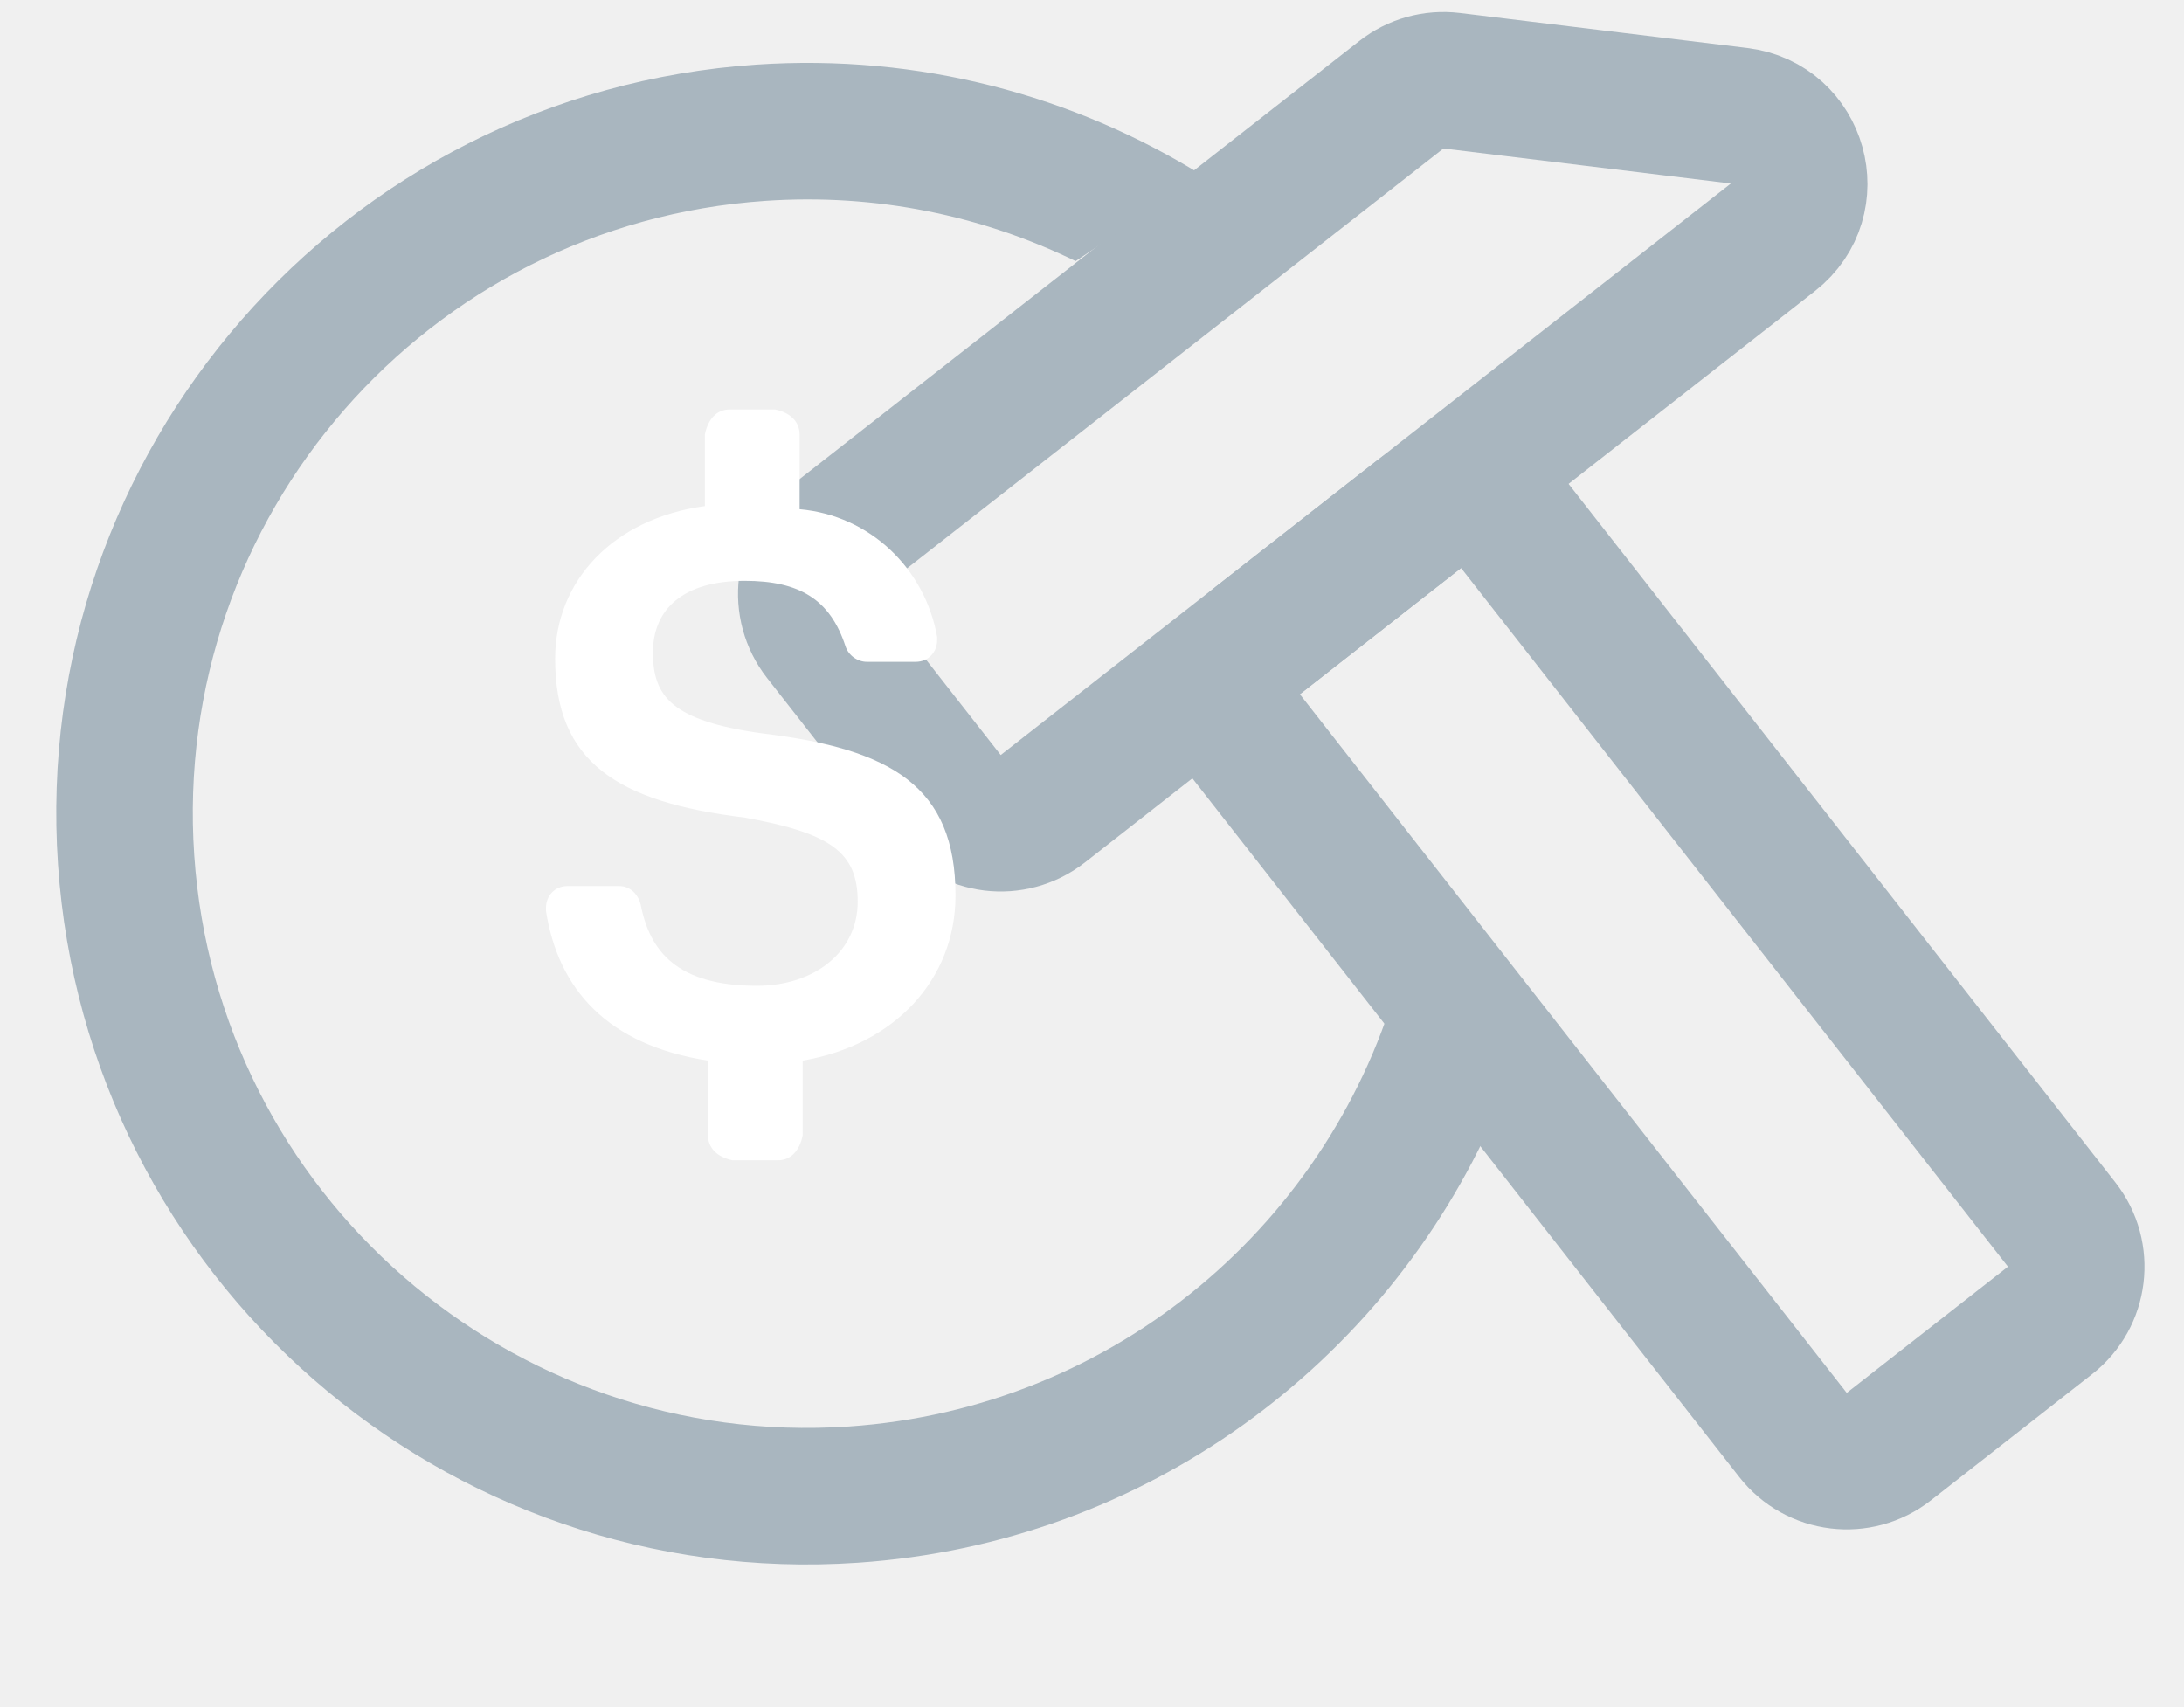
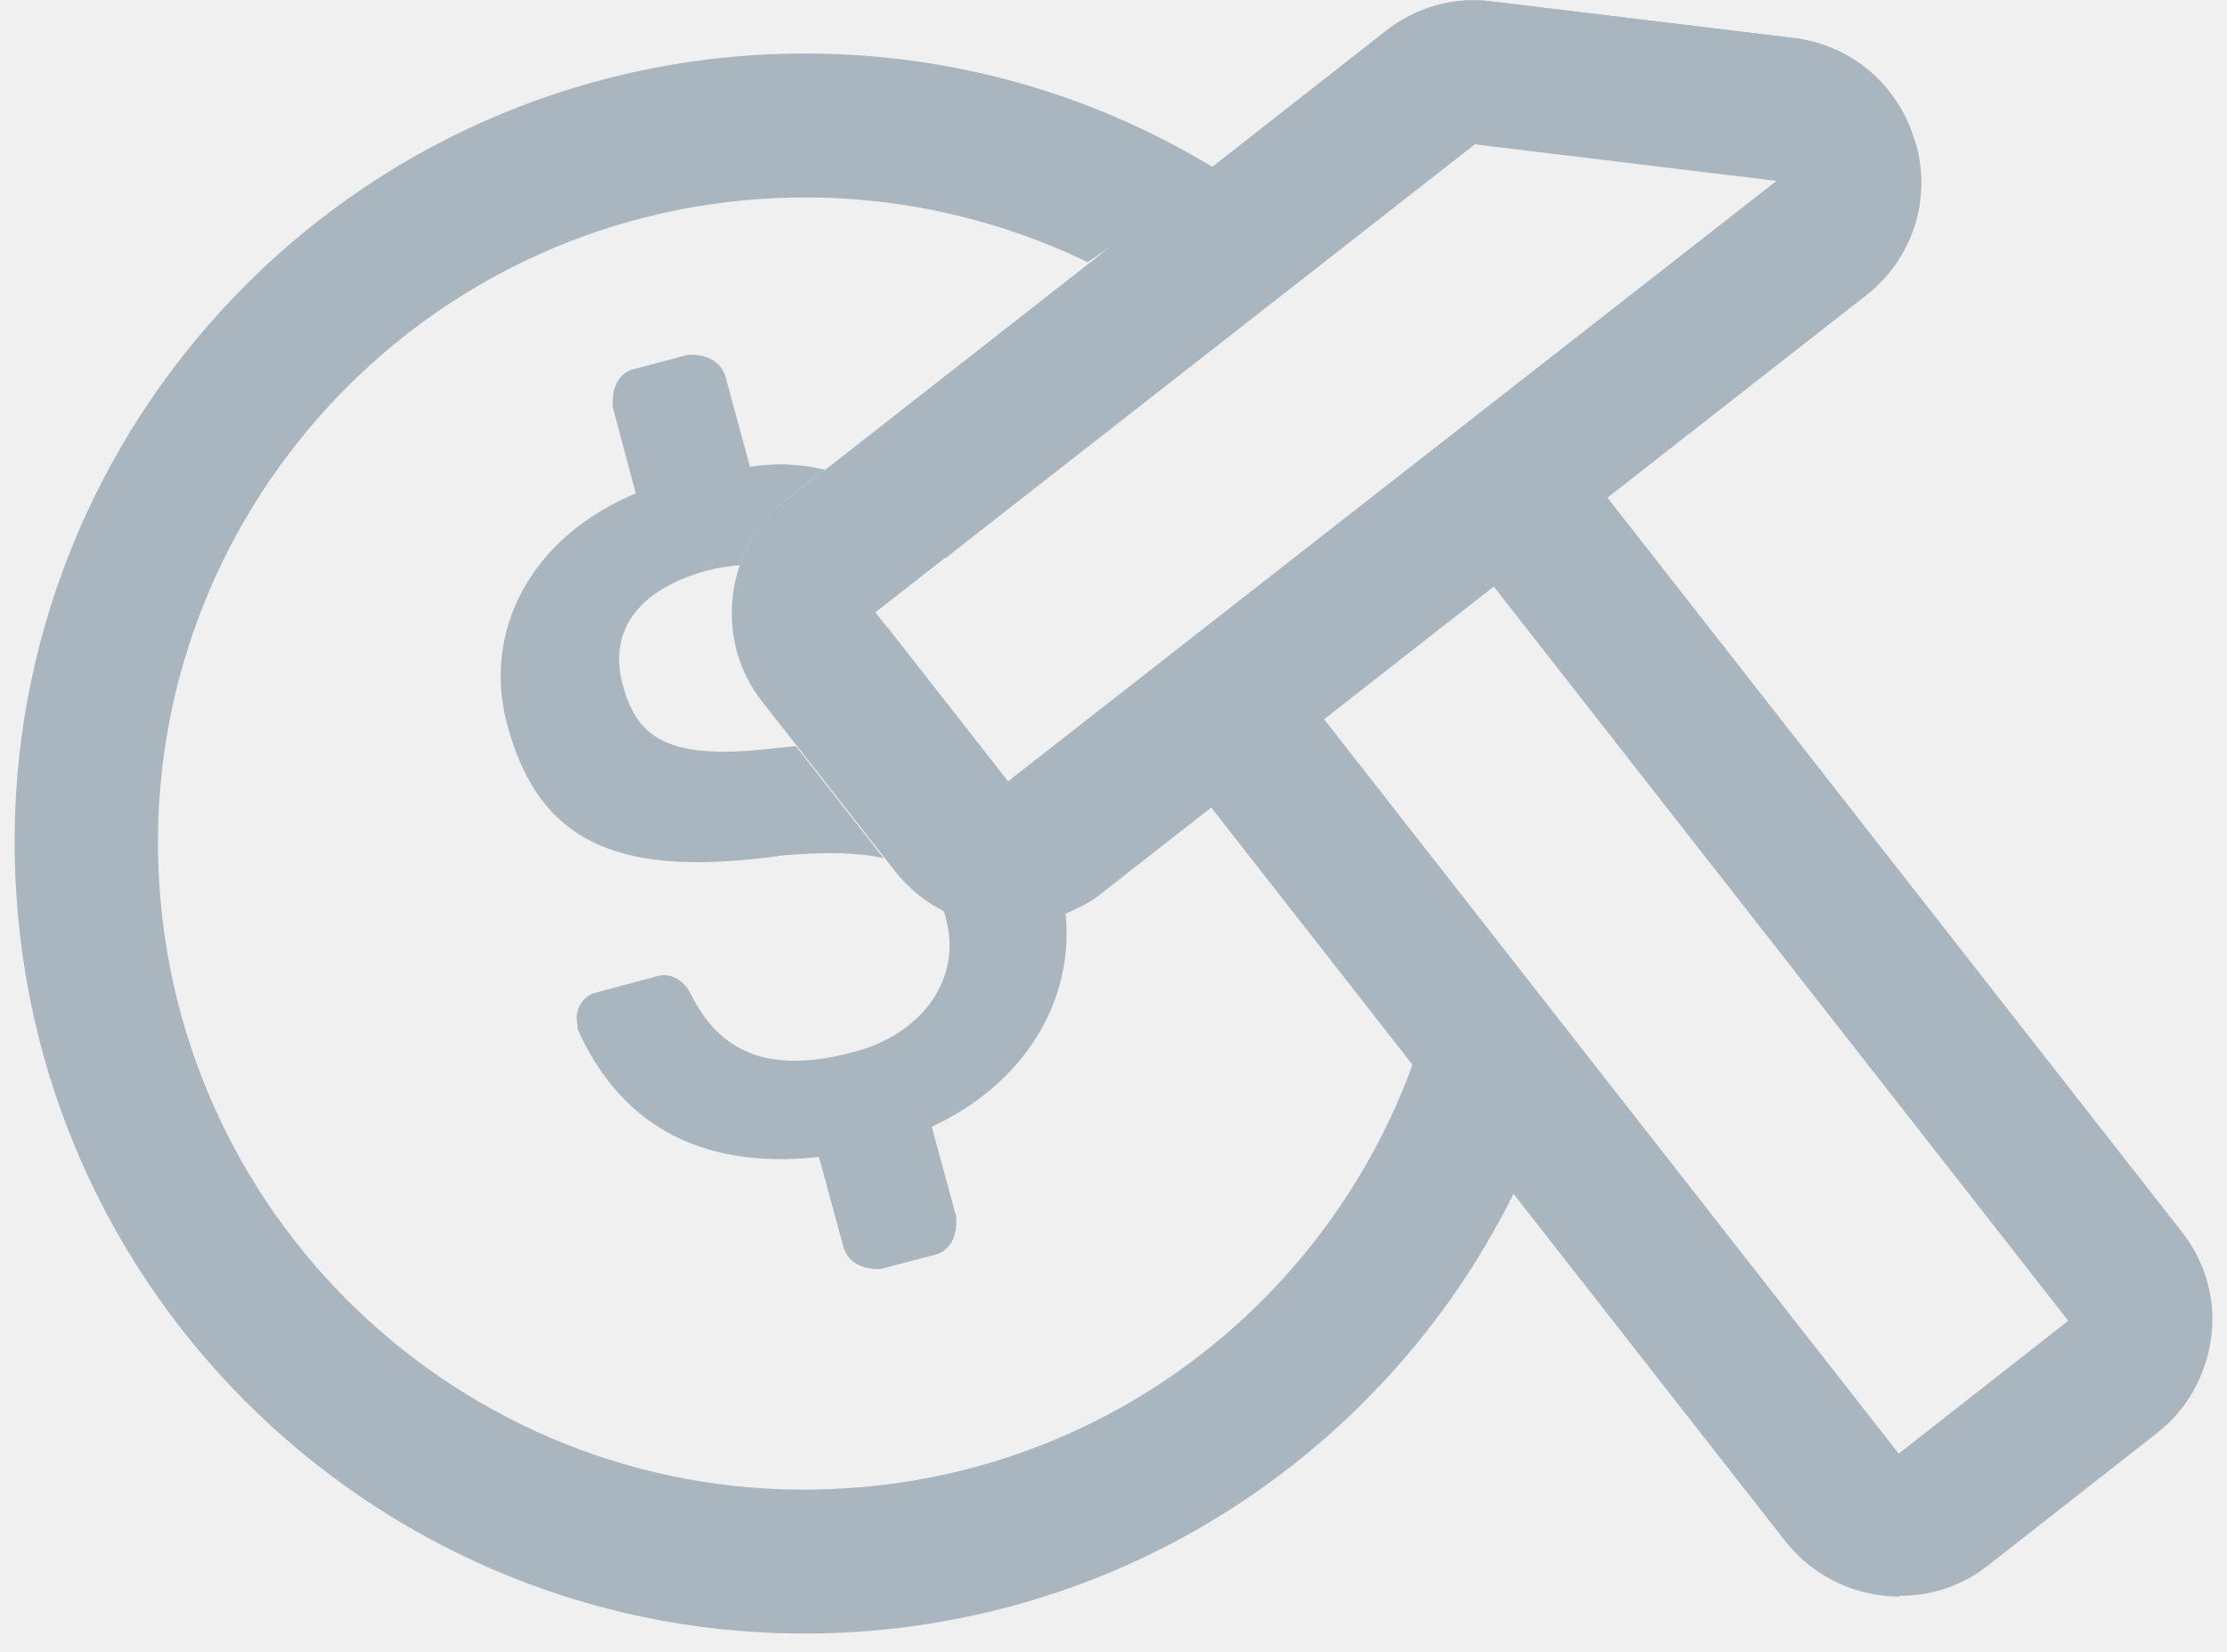
- <svg xmlns="http://www.w3.org/2000/svg" width="32" height="25" viewBox="0 0 32 25" fill="none">
-   <path d="M21.27 1.183C21.007 1.151 20.742 1.224 20.533 1.388L12.197 7.913C11.762 8.253 11.686 8.882 12.026 9.317L13.875 11.679C14.216 12.114 14.844 12.19 15.279 11.85L25.977 3.476C26.679 2.927 26.366 1.804 25.482 1.696L21.27 1.183Z" stroke="#A9B6BF" stroke-width="2" />
-   <path d="M30.037 19.347C30.472 19.007 30.549 18.378 30.208 17.943L22.195 7.706C21.855 7.271 21.226 7.195 20.791 7.535L18.429 9.384C17.994 9.725 17.918 10.353 18.258 10.788L26.271 21.025C26.611 21.46 27.24 21.537 27.675 21.196L30.037 19.347Z" stroke="#A9B6BF" stroke-width="2" />
-   <path d="M11.179 10.747C13.06 10.975 14 11.523 14 13.12C14 14.353 13.104 15.311 11.761 15.54V16.635C11.716 16.863 11.582 17 11.403 17H10.731C10.507 16.954 10.373 16.817 10.373 16.635V15.54C8.895 15.311 8.179 14.49 8 13.349V13.303C8 13.12 8.134 12.983 8.313 12.983H9.075C9.209 12.983 9.343 13.075 9.388 13.257C9.522 13.942 9.925 14.444 11.09 14.444C11.94 14.444 12.567 13.942 12.567 13.212C12.567 12.481 12.164 12.207 10.91 11.979C9.03 11.751 8.134 11.158 8.134 9.652C8.134 8.51 8.985 7.598 10.328 7.415V6.365C10.373 6.137 10.507 6 10.687 6H11.358C11.582 6.046 11.716 6.183 11.716 6.365V7.461C12.746 7.552 13.552 8.328 13.731 9.332V9.378C13.731 9.56 13.597 9.697 13.418 9.697H12.701C12.567 9.697 12.433 9.606 12.388 9.469C12.164 8.784 11.716 8.51 10.91 8.51C10.015 8.51 9.567 8.921 9.567 9.56C9.567 10.199 9.836 10.564 11.179 10.747Z" fill="white" />
-   <path fill-rule="evenodd" clip-rule="evenodd" d="M20.511 14.287C19.532 17.884 16.364 20.634 12.435 20.901C7.476 21.238 3.183 17.491 2.846 12.532C2.508 7.573 6.255 3.28 11.214 2.943C12.84 2.832 14.393 3.16 15.76 3.826L17.624 2.574C15.733 1.399 13.47 0.785 11.079 0.947C5.018 1.359 0.438 6.607 0.85 12.668C1.262 18.729 6.51 23.309 12.571 22.897C16.795 22.61 20.3 19.973 21.897 16.35L20.511 14.287Z" fill="#A9B6BF" />
+ <svg xmlns="http://www.w3.org/2000/svg" width="31" height="23" viewBox="0 0 31 23" fill="none">
+   <g clip-path="url(#clip0_13155_25977)">
+     <path d="M14.04 12.89C13.96 12.89 13.88 12.89 13.79 12.88C13.26 12.82 12.79 12.55 12.46 12.13L10.61 9.77C10.28 9.35 10.14 8.83 10.2 8.3C10.26 7.77 10.53 7.3 10.95 6.97L19.29 0.43C19.71 0.1 20.24 -0.05 20.76 0.02L24.97 0.53C25.78 0.63 26.44 1.2 26.65 1.98C26.87 2.76 26.6 3.59 25.96 4.09L15.26 12.46C14.9 12.74 14.48 12.88 14.03 12.88L14.04 12.89ZM20.52 2L12.18 8.52L14.03 10.88L24.74 2.51L20.53 2H20.52Z" fill="#A9B6BF" />
+     <path d="M26.44 22.23C25.85 22.23 25.26 21.97 24.86 21.47L16.85 11.23C16.17 10.36 16.32 9.1 17.19 8.42L19.55 6.57C20.42 5.89 21.68 6.04 22.36 6.91L30.37 17.15C30.7 17.57 30.85 18.09 30.78 18.62C30.71 19.15 30.45 19.62 30.03 19.95L27.67 21.8C27.3 22.09 26.87 22.22 26.44 22.22V22.23ZM20.78 8.15L18.42 10L26.43 20.24L28.79 18.39L20.78 8.15Z" fill="#A9B6BF" />
+     <path d="M12.32 11.94L12.46 12.12C12.64 12.35 12.86 12.53 13.11 12.659C12.97 12.27 12.74 12.05 12.32 11.95V11.94Z" fill="#A9B6BF" />
+     <path d="M26.66 1.98C26.44 1.2 25.78 0.63 24.98 0.53L20.77 0.02C20.24 -0.05 19.72 0.1 19.3 0.43L11.49 6.54C12.18 6.7 12.78 7.15 13.15 7.78L20.53 2.01L24.74 2.52L14.04 10.89L12.35 8.73L12.25 8.76C12.1 8.8 11.92 8.74 11.83 8.59C11.45 8 10.97 7.8 10.31 7.87C10.26 8 10.23 8.14 10.21 8.29C10.15 8.82 10.29 9.34 10.62 9.76L11.11 10.39C13.13 10.15 14.29 10.53 14.76 12.28C14.8 12.43 14.82 12.57 14.84 12.72C14.99 12.65 15.15 12.58 15.28 12.48L25.98 4.11C26.62 3.61 26.89 2.78 26.67 2L26.66 1.98Z" fill="#A9B6BF" />
+     <path d="M13.8 12.869C13.56 12.839 13.33 12.759 13.12 12.649C13.14 12.699 13.16 12.739 13.17 12.799C13.39 13.629 12.84 14.399 11.88 14.649C10.57 14.999 9.96 14.549 9.6 13.809C9.49 13.619 9.31 13.549 9.16 13.589L8.3 13.819C8.1 13.869 7.99 14.069 8.04 14.279V14.329C8.6 15.579 9.66 16.299 11.4 16.109L11.74 17.359C11.8 17.569 11.99 17.679 12.26 17.669L13.02 17.469C13.22 17.419 13.33 17.219 13.31 16.939L12.97 15.689C14.26 15.089 14.97 13.929 14.83 12.689C14.58 12.799 14.32 12.869 14.05 12.869C13.97 12.869 13.89 12.869 13.8 12.859V12.869Z" fill="#A9B6BF" />
+     <path d="M10.85 10.41C9.28 10.61 8.87 10.27 8.67 9.54C8.47 8.81 8.85 8.21 9.86 7.94C10.02 7.9 10.16 7.88 10.3 7.87C10.42 7.51 10.65 7.19 10.95 6.95L11.48 6.54C11.15 6.46 10.8 6.44 10.44 6.5L10.1 5.25C10.04 5.04 9.85 4.93 9.58 4.94L8.82 5.14C8.62 5.19 8.51 5.39 8.53 5.67L8.85 6.87C7.39 7.48 6.71 8.78 7.06 10.09C7.52 11.81 8.71 12.22 10.9 11.91C11.52 11.86 11.97 11.87 12.3 11.95L11.08 10.39C10.99 10.4 10.91 10.4 10.82 10.42L10.85 10.41Z" fill="#A9B6BF" />
+     <path d="M10.3 7.87C10.96 7.8 11.44 8 11.82 8.59C11.91 8.73 12.09 8.8 12.24 8.76L12.34 8.73L12.18 8.53L13.14 7.78C12.76 7.15 12.16 6.71 11.48 6.54L10.95 6.95C10.64 7.19 10.42 7.51 10.3 7.87Z" fill="#A9B6BF" />
+     <path fill-rule="evenodd" clip-rule="evenodd" d="M19.89 14.11C18.91 17.71 15.74 20.46 11.81 20.72C6.85 21.06 2.56 17.31 2.22 12.35C1.88 7.4 5.63 3.11 10.59 2.77C12.22 2.66 13.77 2.99 15.14 3.65L17 2.4C15.11 1.22 12.85 0.61 10.45 0.77C4.39 1.19 -0.19 6.43 0.23 12.49C0.64 18.55 5.89 23.13 11.95 22.72C16.17 22.43 19.68 19.8 21.28 16.17L19.89 14.11Z" fill="#A9B6BF" />
+   </g>
+   <defs>
+     <clipPath id="clip0_13155_25977">
+       <rect width="30.6" height="22.75" fill="white" transform="translate(0.200012)" />
+     </clipPath>
+   </defs>
</svg>
